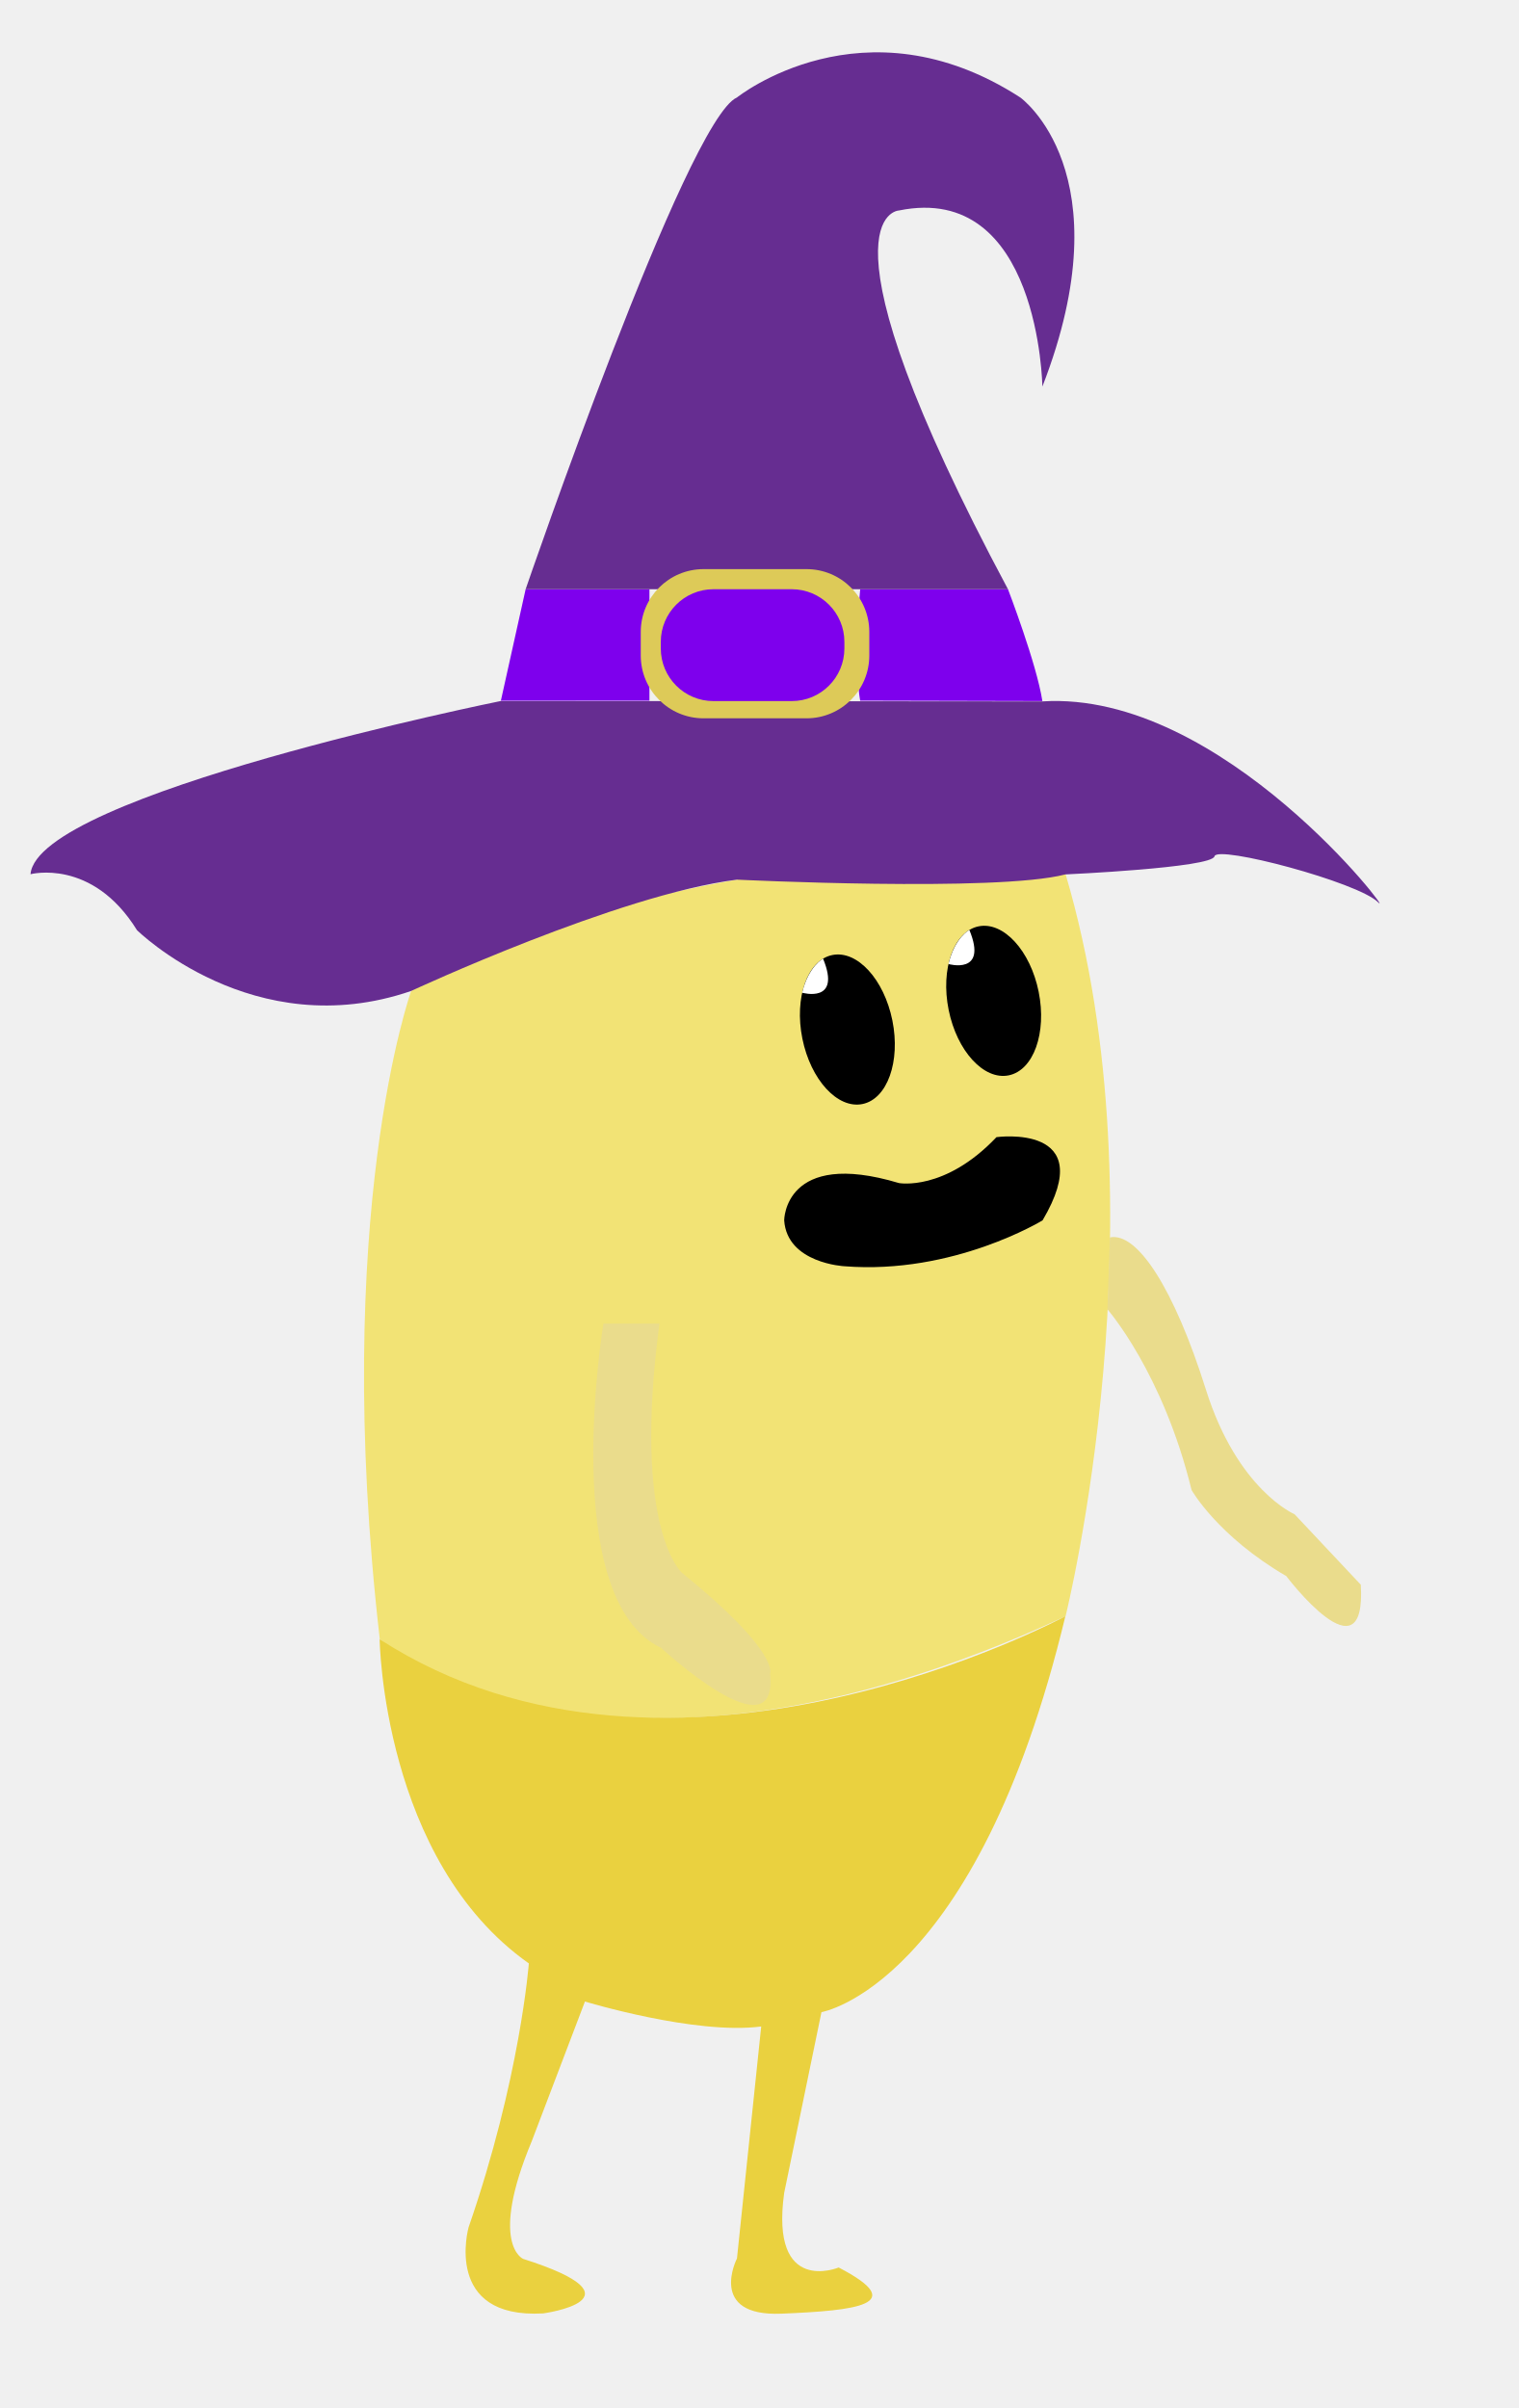
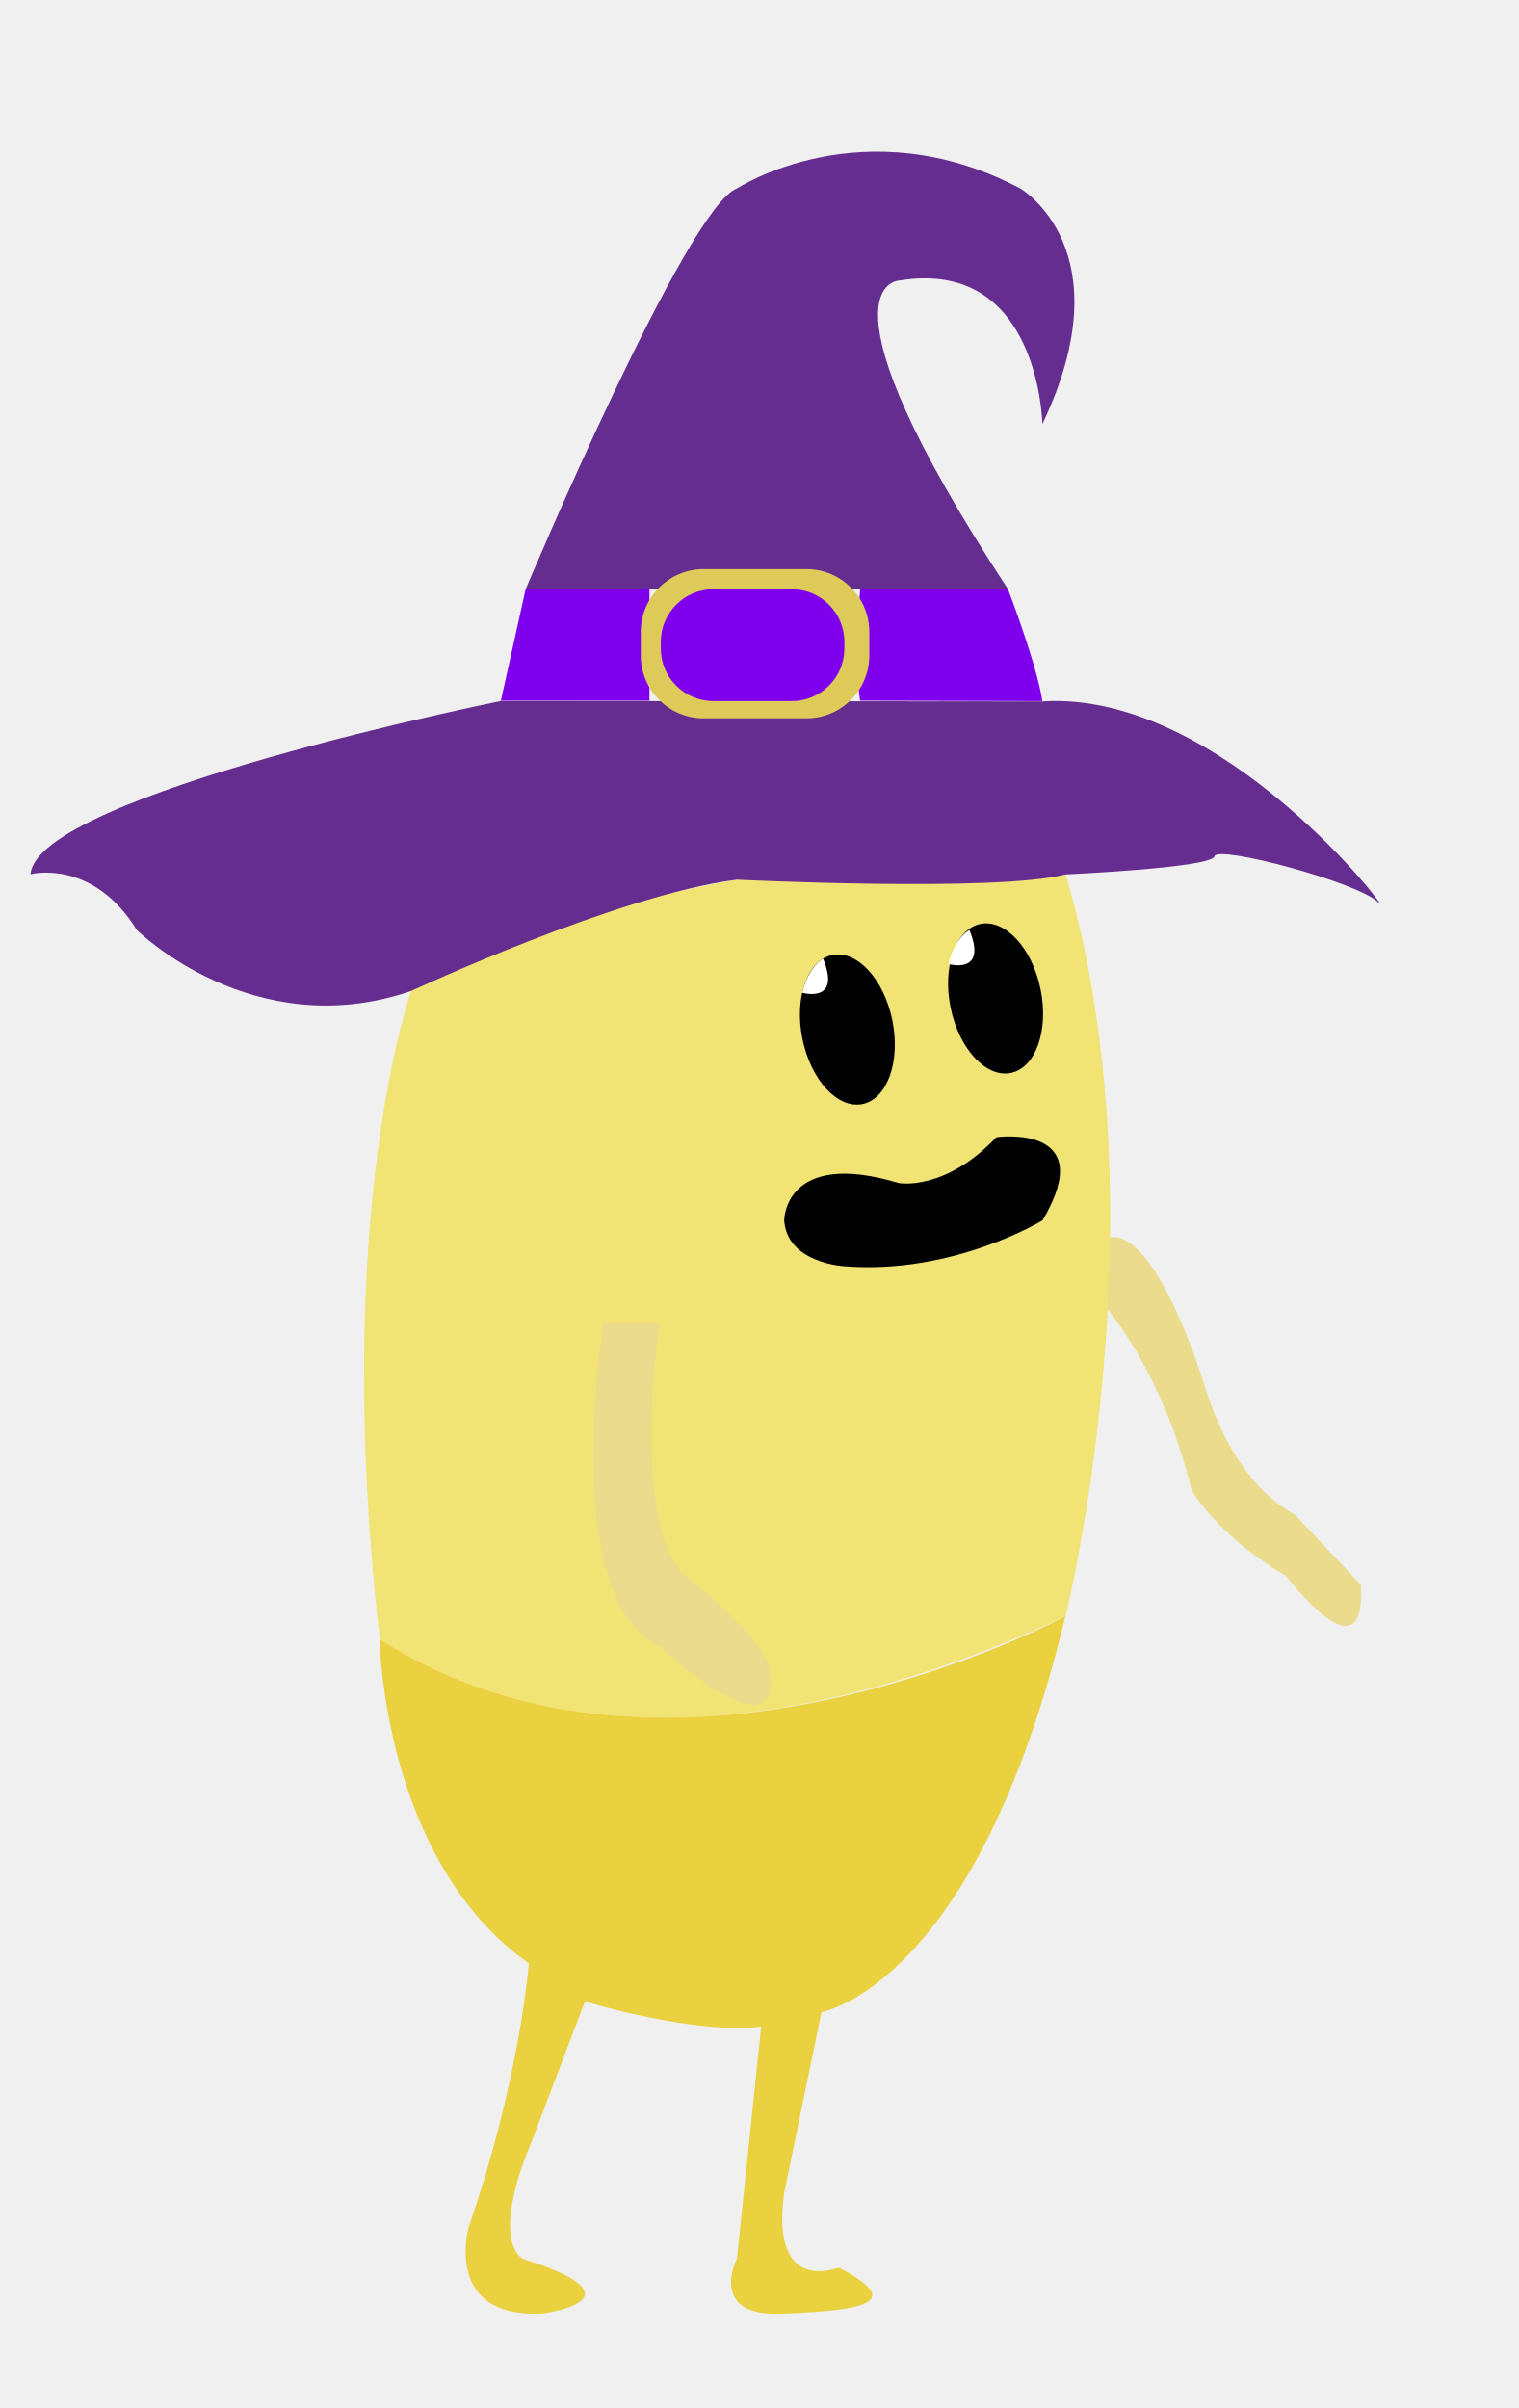
<svg xmlns="http://www.w3.org/2000/svg" id="Layer_1" data-name="Layer 1" width="290" height="460" viewBox="0 0 290 460">
  <defs>
    <style>.cls-1{fill:#f2e375;}.cls-2{fill:#ead13f;}.cls-3{fill:#eadc8c;}.cls-4{fill:#fff;}.cls-5{fill:#662d91;}.cls-6{fill:#7e00ed;}.cls-7{fill:#ddca58;}</style>
  </defs>
  <path class="cls-1" d="M78.55,189.28s-15.34,42.75-6,123.86c0,0,42.75,36.72,131-4.39,0,0,19.18-76.92,0-141.77,0,0-45.69,1.82-55.73,0C147.78,167,109.79,171.2,78.55,189.28Z" />
  <path class="cls-2" d="M72.52,313.14s.55,42.2,28.5,61.93c0,0-1.64,21.92-11.51,50.42,0,0-4.93,17.53,14.25,16.44,0,0,20.28-2.74-3.83-10.42,0,0-6.58-2.74,1.64-22.46l10.17-26.7s21.07,6.42,33.67,4.77l-4.63,44.31s-5.7,11.14,8.51,10.55,24.62-1.7,10.92-8.82c0,0-13.15,5.48-10.41-14.25l7.12-34.53s29.6-4.93,46.59-75.63C203.51,308.75,128.42,349.31,72.52,313.14Z" />
  <path class="cls-3" d="M115.27,252.85s-8.77,52.62,11,61.93c0,0,22.47,20.83,20.83,4.93,0,0,2-4-16.82-19.25,0,0-9.55-8.15-4.31-47.61" />
  <path class="cls-3" d="M211.55,250.12s10.59,12.05,16.07,34.52c0,0,4.93,8.77,18.09,16.44,0,0,15.34,20.28,14.24,1.65L247.3,289.27s-10.91-4.63-16.94-23.81S217.27,235.27,212,236.39" />
  <path d="M149.8,233.12s0-13.7,21.92-7.12c0,0,8.77,1.64,18.63-8.77,0,0,19.81-2.74,8.81,15.89,0,0-17,10.42-37.85,8.77C161.31,241.89,150.35,241.35,149.8,233.12Z" />
  <ellipse cx="161.86" cy="196.68" rx="8.77" ry="14.52" transform="translate(-35.7 35.9) rotate(-11.41)" />
-   <ellipse cx="189.81" cy="191.2" rx="8.77" ry="14.52" transform="translate(-34.07 41.32) rotate(-11.41)" />
+   <ellipse cx="189.81" cy="191.2" rx="8.77" ry="14.52" transform="matrix(0.98, -0.2, 0.2, 0.98, -34.07, 41.32)" />
  <path class="cls-4" d="M153.23,189.64s7.57,2.16,4-6.5C157.22,183.14,154.47,184.52,153.23,189.64Z" />
  <path class="cls-4" d="M181.18,184.16s7.57,2.16,4-6.5C185.17,177.66,182.42,179,181.18,184.16Z" />
  <path class="cls-5" d="M5.83,167s11.79-3.13,20.33,10.68c0,0,22.25,22,52.39,11.62,0,0,39.5-18.4,62.23-21.26,0,0,49.57,2.43,62.73-1,0,0,28-1.26,28.49-3.46s27.41,4.94,31.24,8.77-29.59-40.55-64.12-38.36l-103.44-.08S7.09,151.81,5.83,167Z" />
  <path class="cls-6" d="M192.55,112.56s5.48,14.25,6.57,21.37l-34.8-.08s-1.37-6.5,0-21.29Z" />
  <polygon class="cls-6" points="124.06 112.56 100.41 112.56 95.68 133.85 124.06 133.85 124.06 112.56" />
-   <path class="cls-5" d="M100.41,112.56s30.8-89.77,40.37-93.94c0,0,24.15-19.4,54.12,0,0,0,20.11,14.34,4.22,55.23,0,0-.55-39.12-27.4-33.64,0,0-17.54.55,20.83,72.35" />
+   <path class="cls-5" d="M100.41,112.56S131.21,39.42,140.78,36c0,0,24.15-15.8,54.12,0,0,0,20.11,11.68,4.22,45,0,0-.55-31.87-27.4-27.4,0,0-17.54.44,20.83,58.94" />
  <rect class="cls-7" x="122.4" y="108.72" width="43.66" height="28.5" rx="12" />
  <rect class="cls-6" x="126.23" y="112.56" width="35.07" height="21.37" rx="10.06" />
</svg>
